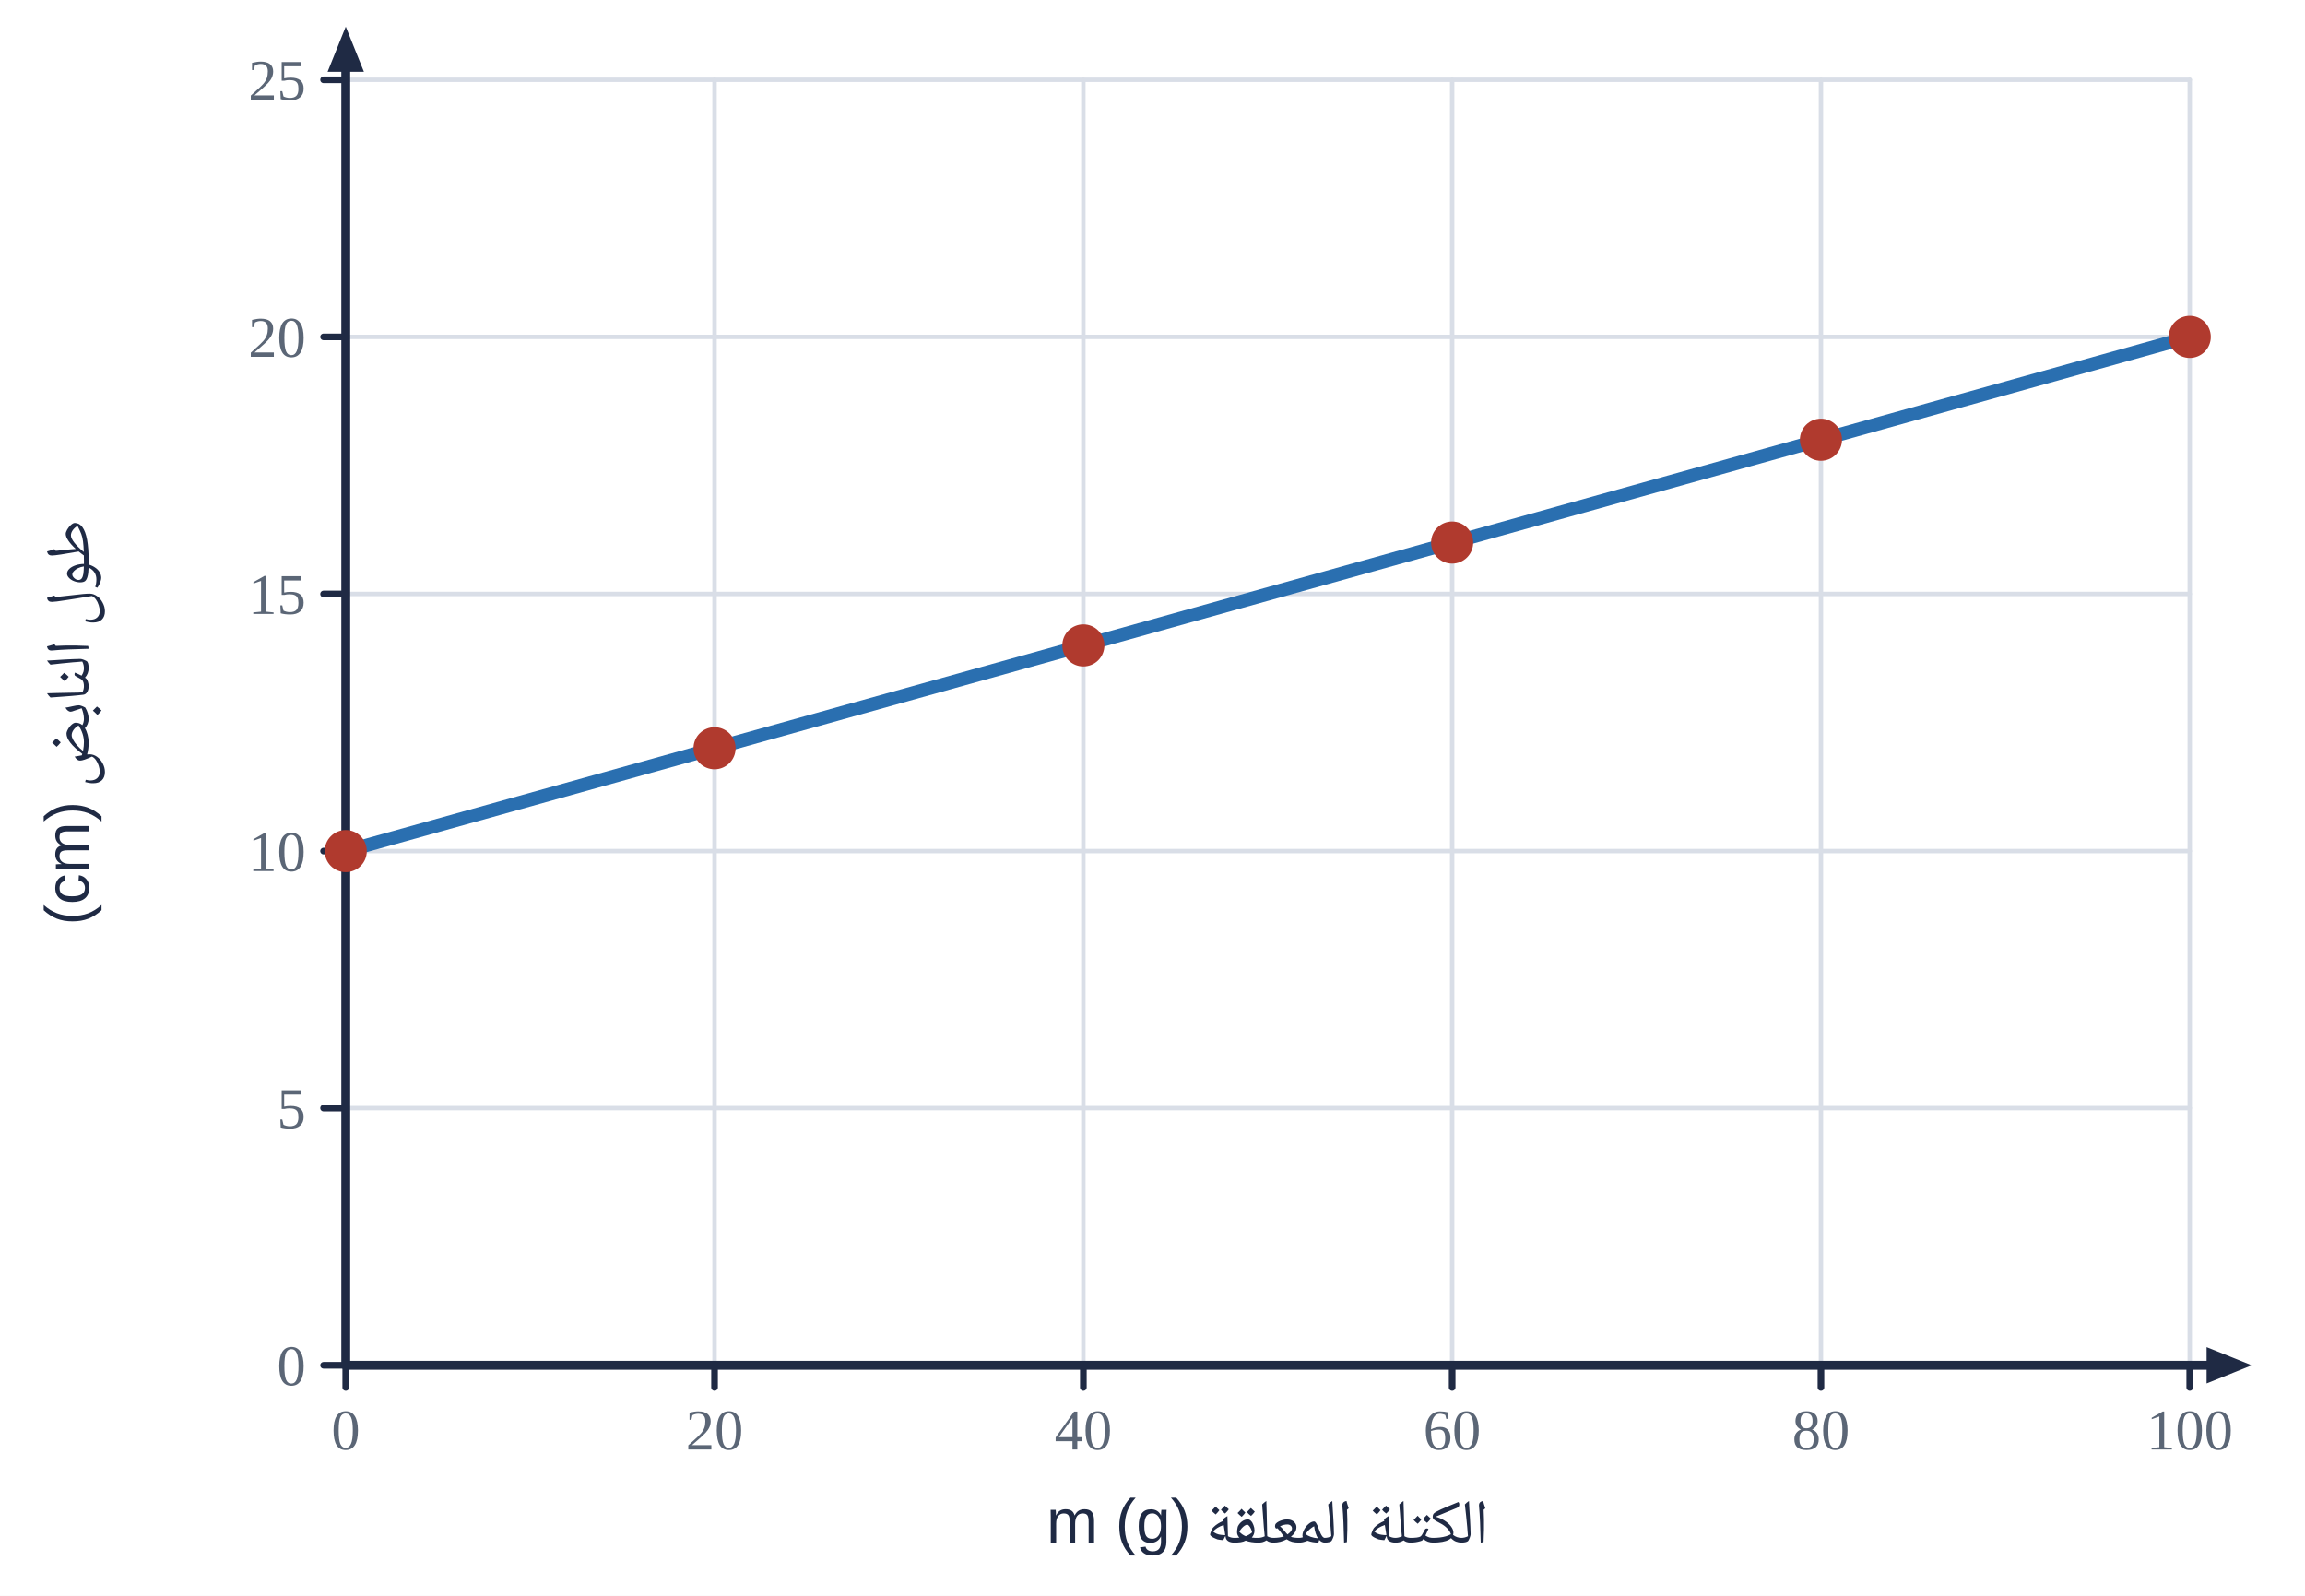
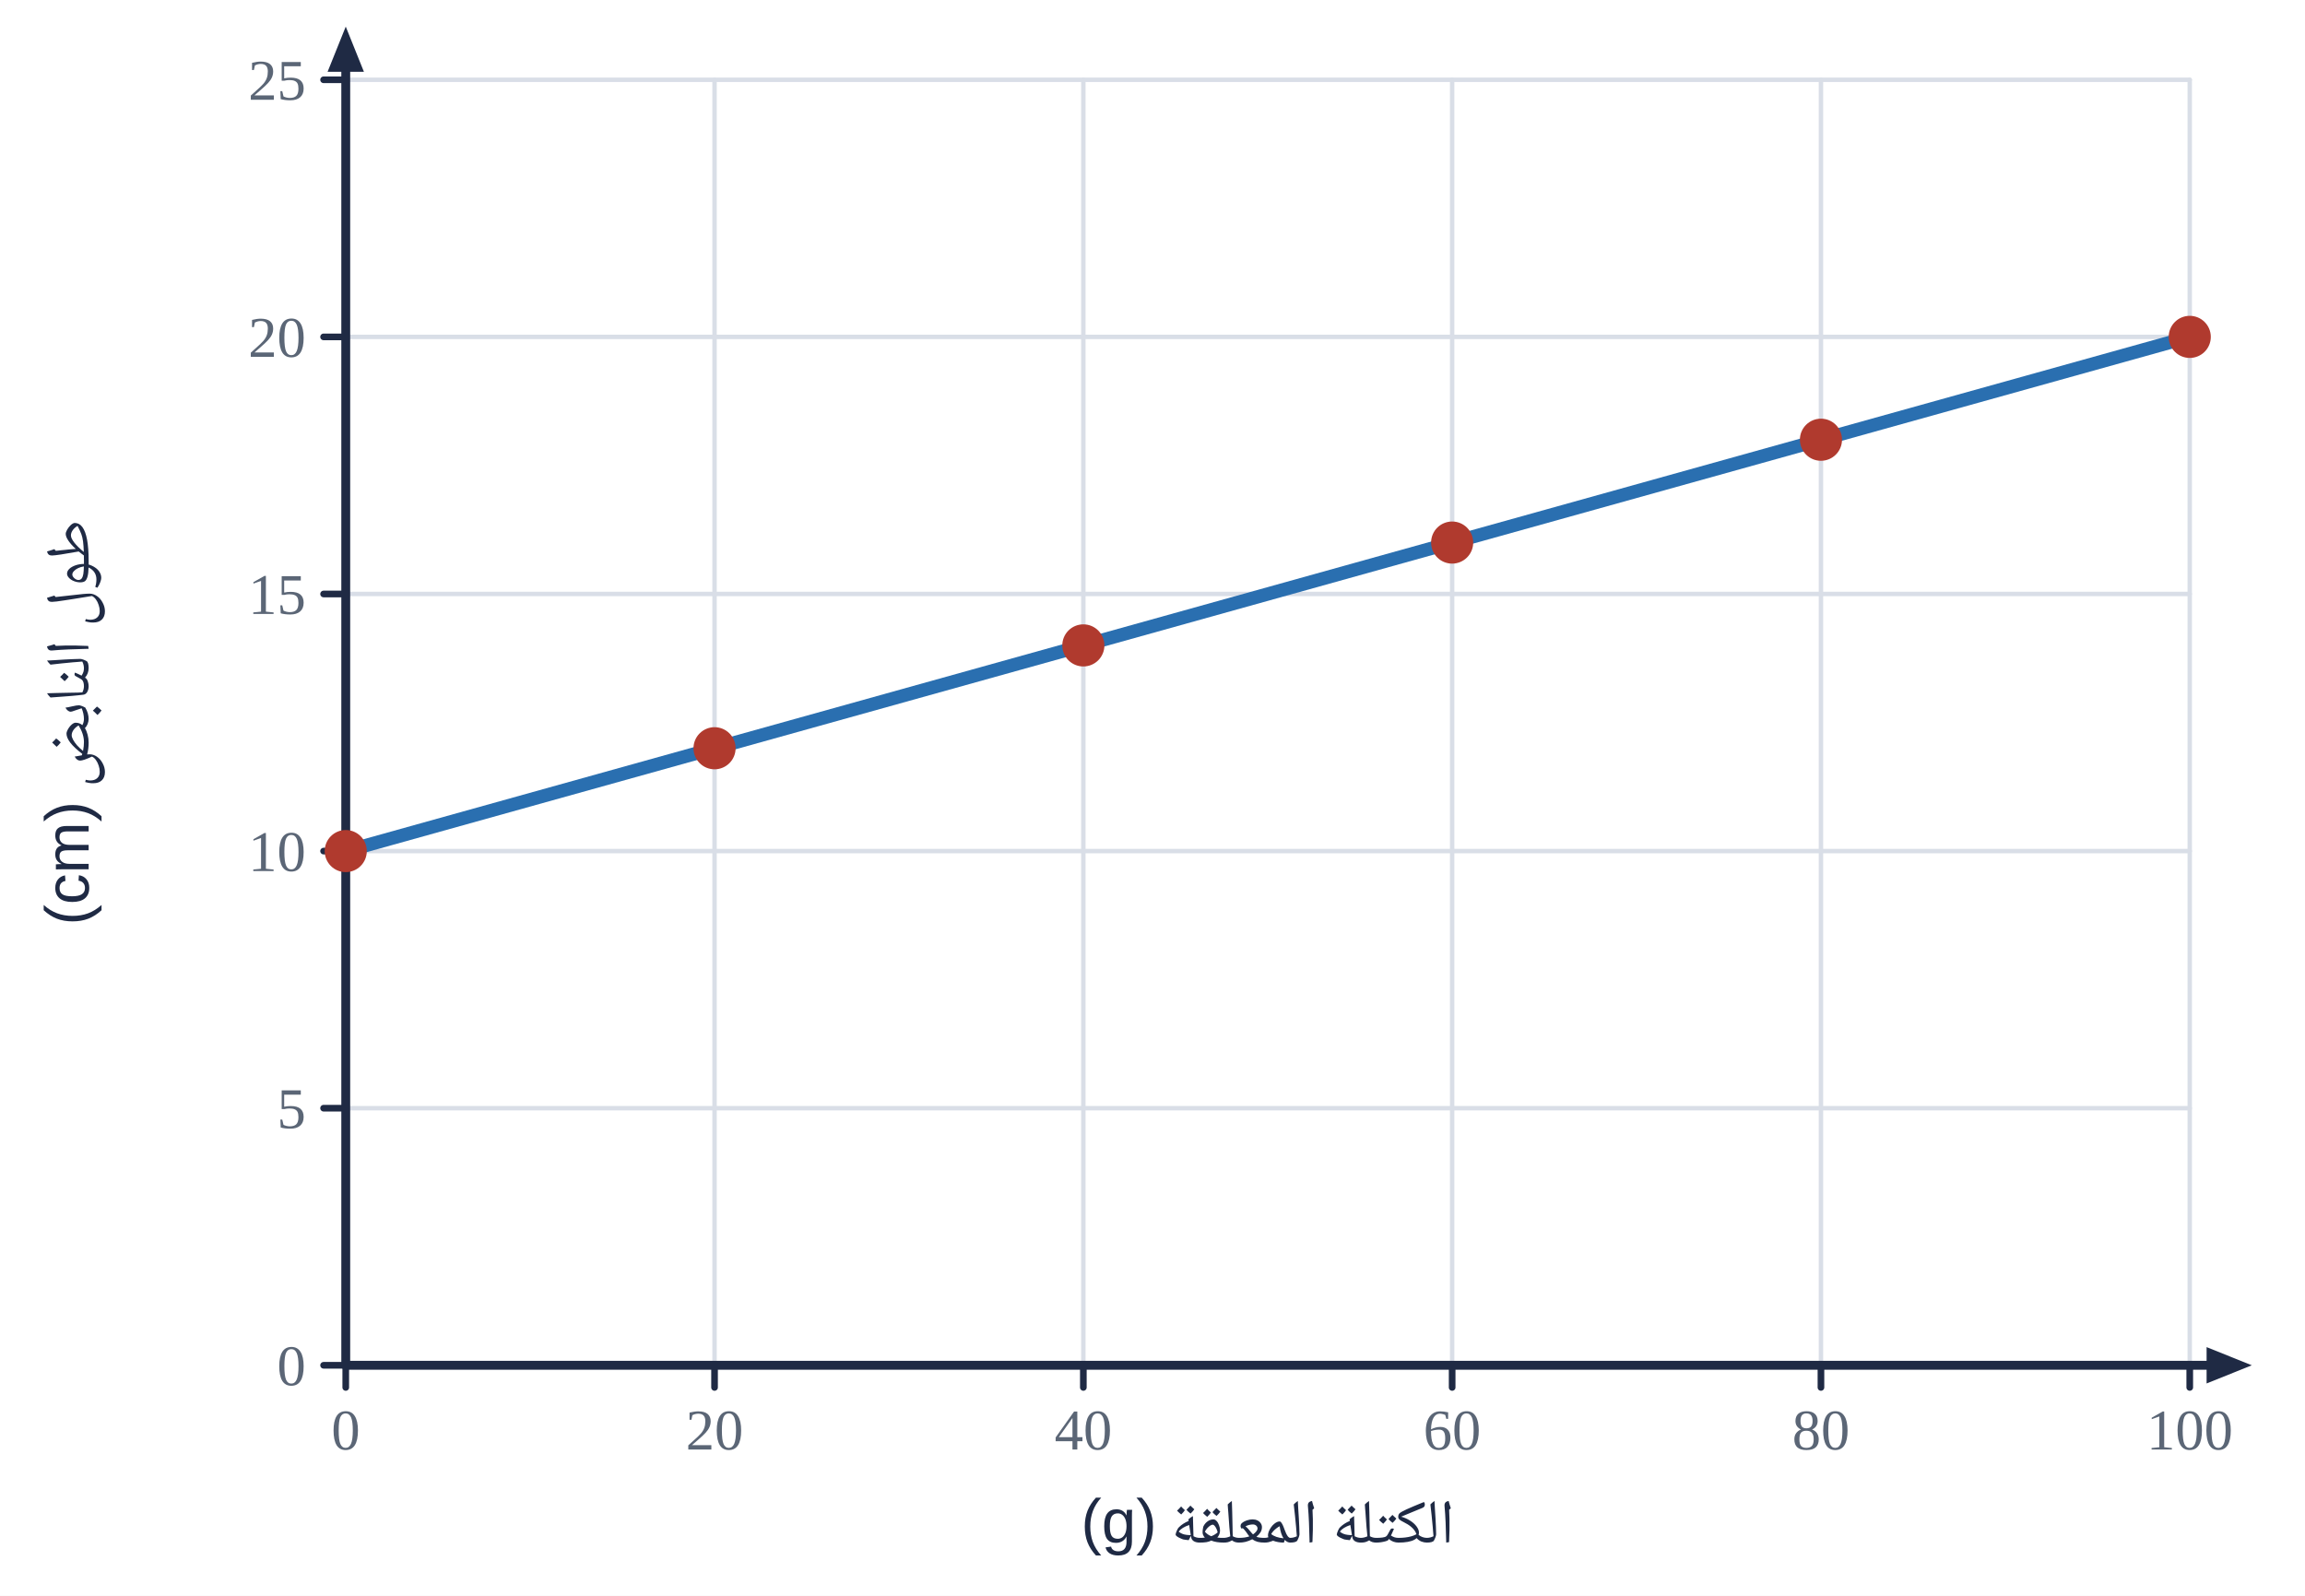
<svg xmlns="http://www.w3.org/2000/svg" viewBox="0 0 520 360" width="520" height="360">
  <rect width="520" height="360" fill="#fff" />
  <line x1="78.0" y1="18.0" x2="78.0" y2="308.0" stroke="#d9dee7" stroke-width="1" stroke-linecap="round" />
  <line x1="161.2" y1="18.0" x2="161.2" y2="308.0" stroke="#d9dee7" stroke-width="1" stroke-linecap="round" />
  <line x1="244.4" y1="18.0" x2="244.4" y2="308.0" stroke="#d9dee7" stroke-width="1" stroke-linecap="round" />
  <line x1="327.6" y1="18.0" x2="327.6" y2="308.0" stroke="#d9dee7" stroke-width="1" stroke-linecap="round" />
  <line x1="410.8" y1="18.0" x2="410.8" y2="308.0" stroke="#d9dee7" stroke-width="1" stroke-linecap="round" />
  <line x1="494.0" y1="18.0" x2="494.0" y2="308.0" stroke="#d9dee7" stroke-width="1" stroke-linecap="round" />
  <line x1="78.0" y1="308.0" x2="494.0" y2="308.0" stroke="#d9dee7" stroke-width="1" stroke-linecap="round" />
  <line x1="78.0" y1="250.0" x2="494.0" y2="250.0" stroke="#d9dee7" stroke-width="1" stroke-linecap="round" />
  <line x1="78.0" y1="192.0" x2="494.0" y2="192.0" stroke="#d9dee7" stroke-width="1" stroke-linecap="round" />
  <line x1="78.0" y1="134.0" x2="494.0" y2="134.0" stroke="#d9dee7" stroke-width="1" stroke-linecap="round" />
  <line x1="78.0" y1="76.0" x2="494.0" y2="76.0" stroke="#d9dee7" stroke-width="1" stroke-linecap="round" />
  <line x1="78.0" y1="18.0" x2="494.0" y2="18.0" stroke="#d9dee7" stroke-width="1" stroke-linecap="round" />
  <line x1="78.0" y1="308.0" x2="501.4" y2="308.0" stroke="#1f2a44" stroke-width="2" stroke-linecap="round" />
  <polygon points="508.0,308.0 497.8,312.1 497.8,303.9" fill="#1f2a44" />
  <line x1="78.0" y1="308.0" x2="78.0" y2="12.6" stroke="#1f2a44" stroke-width="2" stroke-linecap="round" />
  <polygon points="78.0,6.0 82.1,16.2 73.9,16.2" fill="#1f2a44" />
  <line x1="78.0" y1="308.0" x2="78.0" y2="313.0" stroke="#1f2a44" stroke-width="1.5" stroke-linecap="round" />
  <text x="78.0" y="327.0" text-anchor="middle" font-size="13" fill="#5b6676" font-weight="normal" font-family="'Times New Roman',Times,serif">0</text>
  <line x1="161.2" y1="308.0" x2="161.2" y2="313.0" stroke="#1f2a44" stroke-width="1.5" stroke-linecap="round" />
  <text x="161.2" y="327.0" text-anchor="middle" font-size="13" fill="#5b6676" font-weight="normal" font-family="'Times New Roman',Times,serif">20</text>
  <line x1="244.4" y1="308.0" x2="244.4" y2="313.0" stroke="#1f2a44" stroke-width="1.5" stroke-linecap="round" />
  <text x="244.4" y="327.0" text-anchor="middle" font-size="13" fill="#5b6676" font-weight="normal" font-family="'Times New Roman',Times,serif">40</text>
  <line x1="327.6" y1="308.0" x2="327.6" y2="313.0" stroke="#1f2a44" stroke-width="1.5" stroke-linecap="round" />
  <text x="327.6" y="327.0" text-anchor="middle" font-size="13" fill="#5b6676" font-weight="normal" font-family="'Times New Roman',Times,serif">60</text>
  <line x1="410.8" y1="308.0" x2="410.8" y2="313.0" stroke="#1f2a44" stroke-width="1.5" stroke-linecap="round" />
  <text x="410.8" y="327.0" text-anchor="middle" font-size="13" fill="#5b6676" font-weight="normal" font-family="'Times New Roman',Times,serif">80</text>
  <line x1="494.0" y1="308.0" x2="494.0" y2="313.0" stroke="#1f2a44" stroke-width="1.5" stroke-linecap="round" />
  <text x="494.0" y="327.0" text-anchor="middle" font-size="13" fill="#5b6676" font-weight="normal" font-family="'Times New Roman',Times,serif">100</text>
  <line x1="73.0" y1="308.0" x2="78.0" y2="308.0" stroke="#1f2a44" stroke-width="1.5" stroke-linecap="round" />
  <text x="69.0" y="312.5" text-anchor="end" font-size="13" fill="#5b6676" font-weight="normal" font-family="'Times New Roman',Times,serif">0</text>
  <line x1="73.0" y1="250.0" x2="78.0" y2="250.0" stroke="#1f2a44" stroke-width="1.5" stroke-linecap="round" />
  <text x="69.0" y="254.5" text-anchor="end" font-size="13" fill="#5b6676" font-weight="normal" font-family="'Times New Roman',Times,serif">5</text>
  <line x1="73.0" y1="192.0" x2="78.0" y2="192.0" stroke="#1f2a44" stroke-width="1.5" stroke-linecap="round" />
  <text x="69.0" y="196.5" text-anchor="end" font-size="13" fill="#5b6676" font-weight="normal" font-family="'Times New Roman',Times,serif">10</text>
  <line x1="73.0" y1="134.0" x2="78.0" y2="134.0" stroke="#1f2a44" stroke-width="1.5" stroke-linecap="round" />
  <text x="69.0" y="138.5" text-anchor="end" font-size="13" fill="#5b6676" font-weight="normal" font-family="'Times New Roman',Times,serif">15</text>
  <line x1="73.0" y1="76.0" x2="78.0" y2="76.0" stroke="#1f2a44" stroke-width="1.5" stroke-linecap="round" />
  <text x="69.0" y="80.5" text-anchor="end" font-size="13" fill="#5b6676" font-weight="normal" font-family="'Times New Roman',Times,serif">20</text>
  <line x1="73.0" y1="18.0" x2="78.0" y2="18.0" stroke="#1f2a44" stroke-width="1.5" stroke-linecap="round" />
  <text x="69.0" y="22.5" text-anchor="end" font-size="13" fill="#5b6676" font-weight="normal" font-family="'Times New Roman',Times,serif">25</text>
-   <text x="286.0" y="348.0" text-anchor="middle" font-size="14" fill="#1f2a44" font-weight="normal" font-family="'IBM Plex Sans Arabic','Noto Naskh Arabic',Tahoma,Arial,sans-serif" direction="rtl">الكتلة المعلقة m (g)</text>
+   <text x="286.0" y="348.0" text-anchor="middle" font-size="14" fill="#1f2a44" font-weight="normal" font-family="'IBM Plex Sans Arabic','Noto Naskh Arabic',Tahoma,Arial,sans-serif" direction="rtl">الكتلة المعلقة (g)</text>
  <text x="20.0" y="163.0" text-anchor="middle" font-size="14" fill="#1f2a44" font-weight="normal" font-family="'IBM Plex Sans Arabic','Noto Naskh Arabic',Tahoma,Arial,sans-serif" direction="rtl" transform="rotate(-90 20 163.0)">طول النابض (cm)</text>
  <polyline points="78.0,192.0 494.0,76.0" fill="none" stroke="#2a6fb0" stroke-width="3" stroke-linejoin="round" />
  <polyline points="78.0,192.0 161.2,168.8 244.4,145.6 327.6,122.4 410.8,99.2 494.0,76.0" fill="none" stroke="#b03a2e" stroke-width="0" stroke-linejoin="round" />
  <circle cx="78.0" cy="192.0" r="4" fill="#b03a2e" stroke="#b03a2e" stroke-width="1.5" />
  <circle cx="161.2" cy="168.8" r="4" fill="#b03a2e" stroke="#b03a2e" stroke-width="1.5" />
  <circle cx="244.4" cy="145.6" r="4" fill="#b03a2e" stroke="#b03a2e" stroke-width="1.5" />
  <circle cx="327.6" cy="122.4" r="4" fill="#b03a2e" stroke="#b03a2e" stroke-width="1.5" />
  <circle cx="410.8" cy="99.2" r="4" fill="#b03a2e" stroke="#b03a2e" stroke-width="1.5" />
  <circle cx="494.0" cy="76.0" r="4" fill="#b03a2e" stroke="#b03a2e" stroke-width="1.5" />
</svg>
